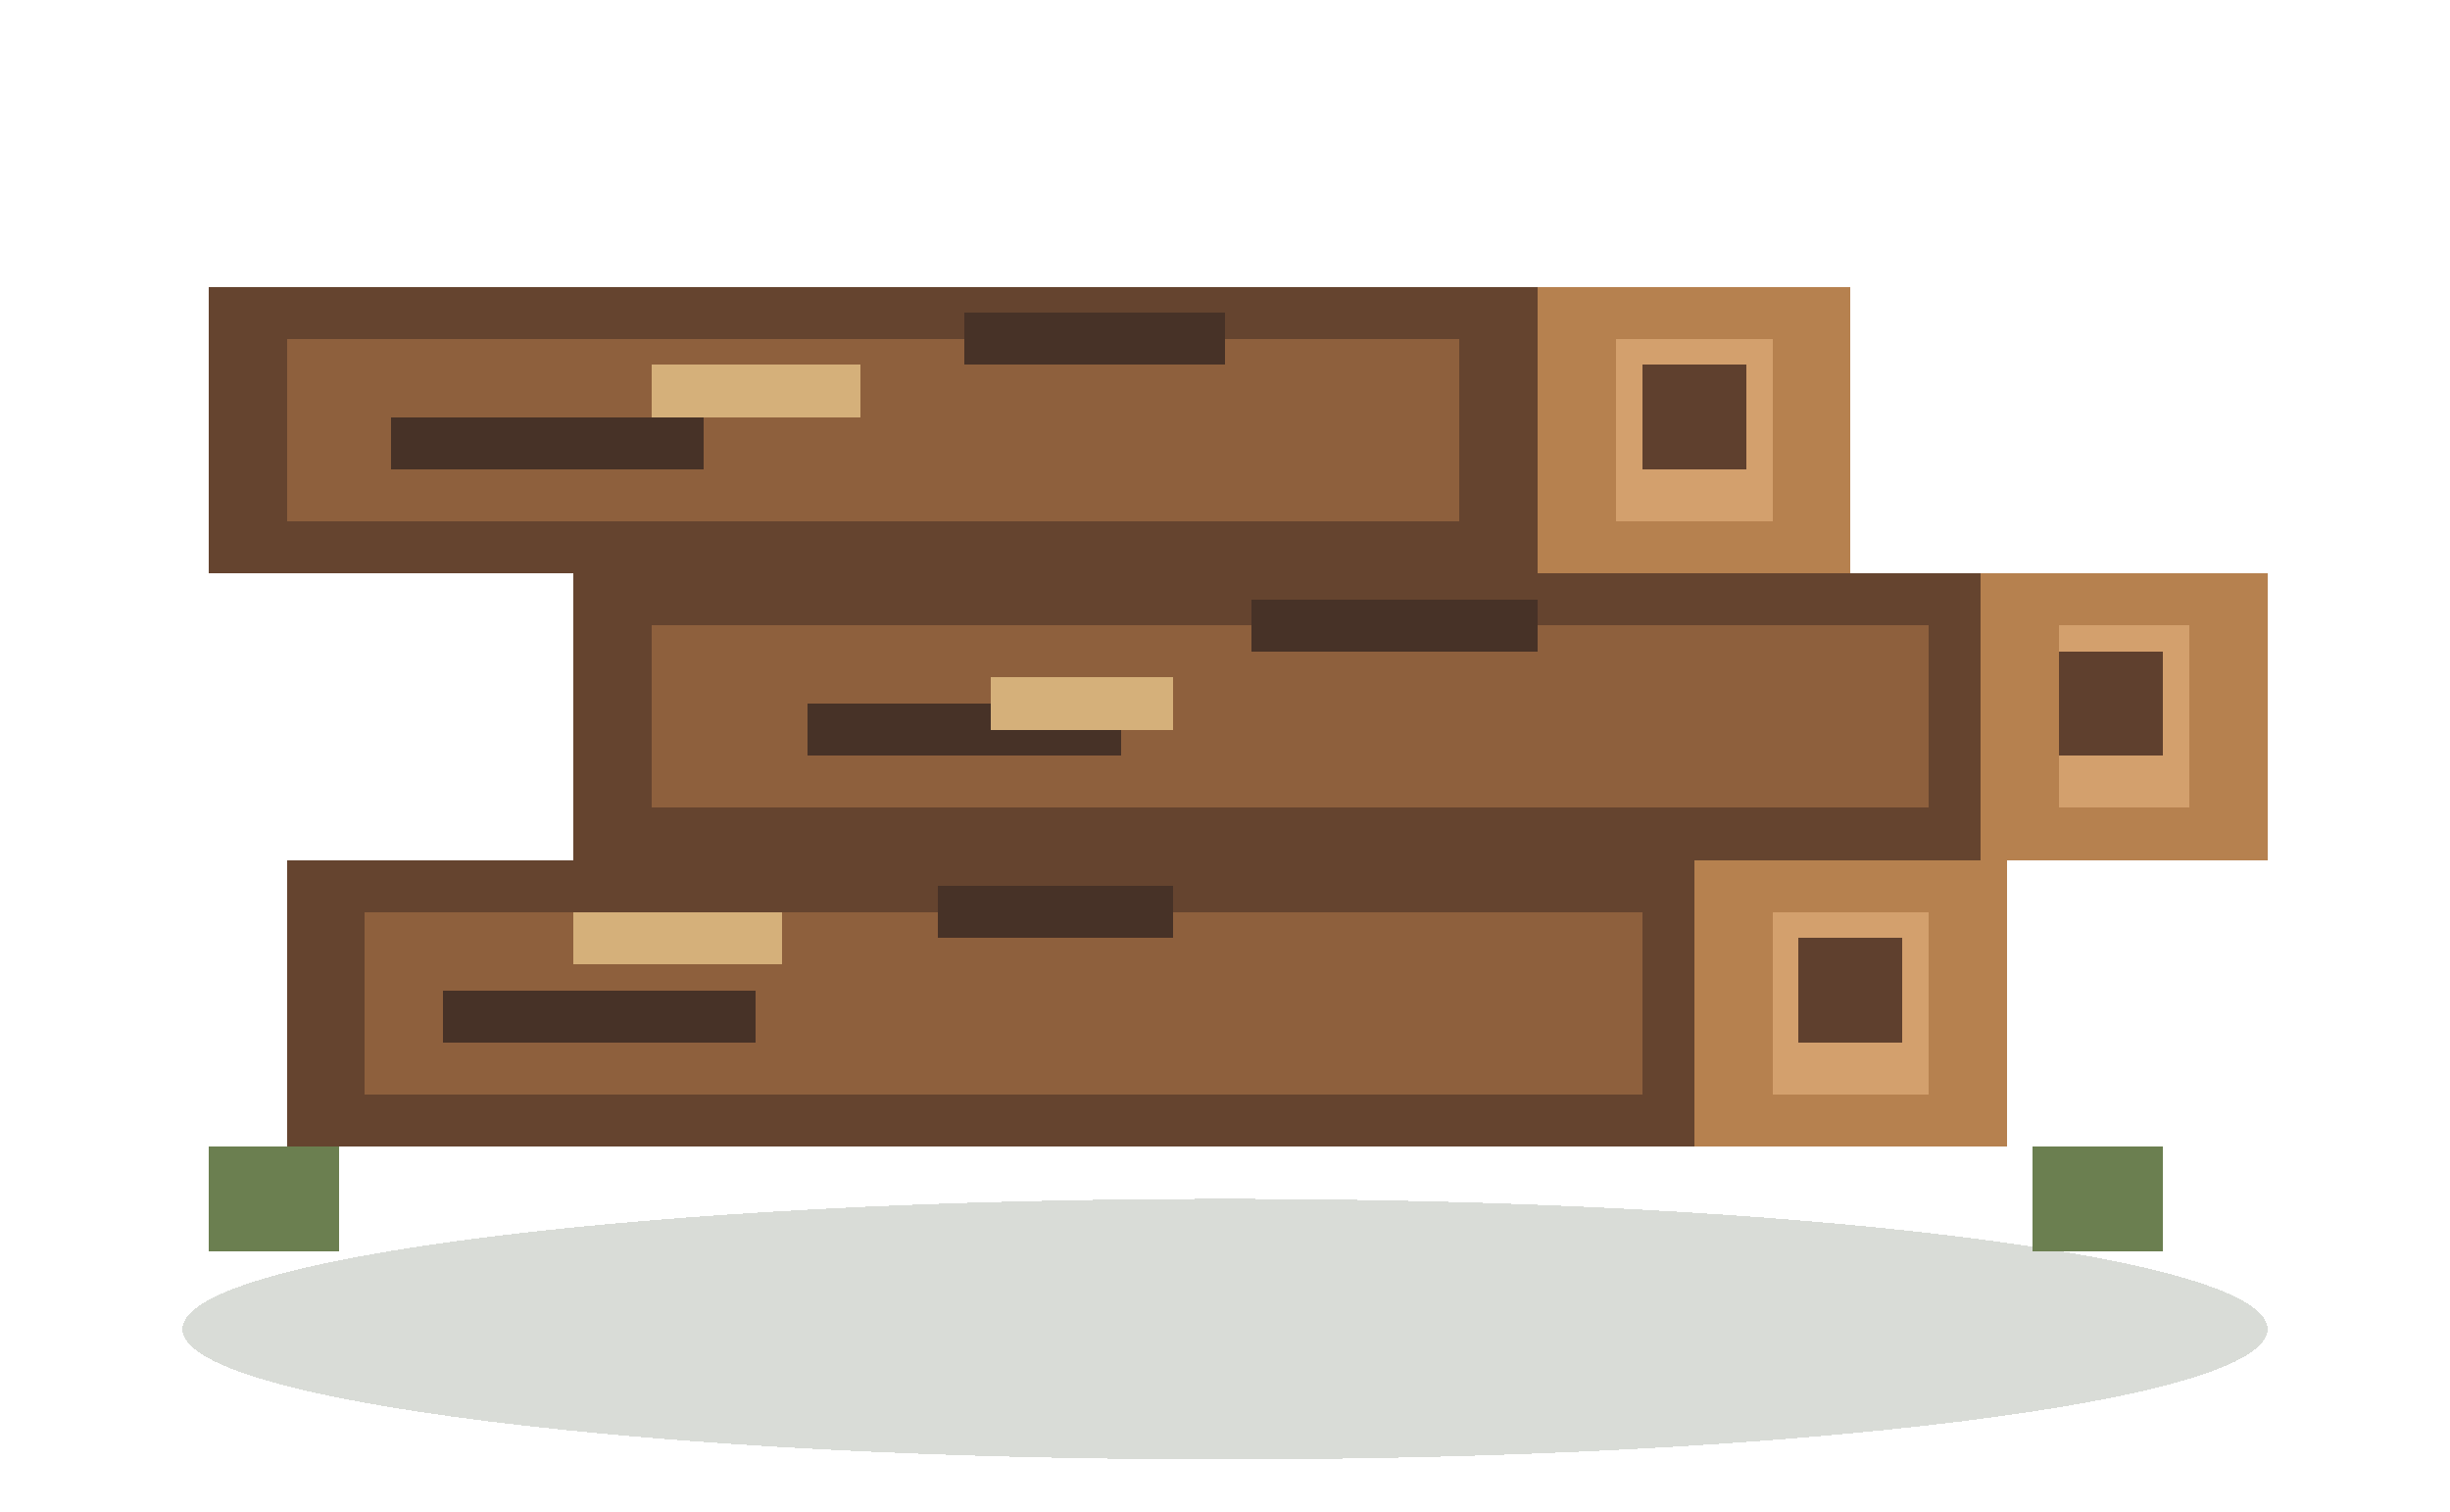
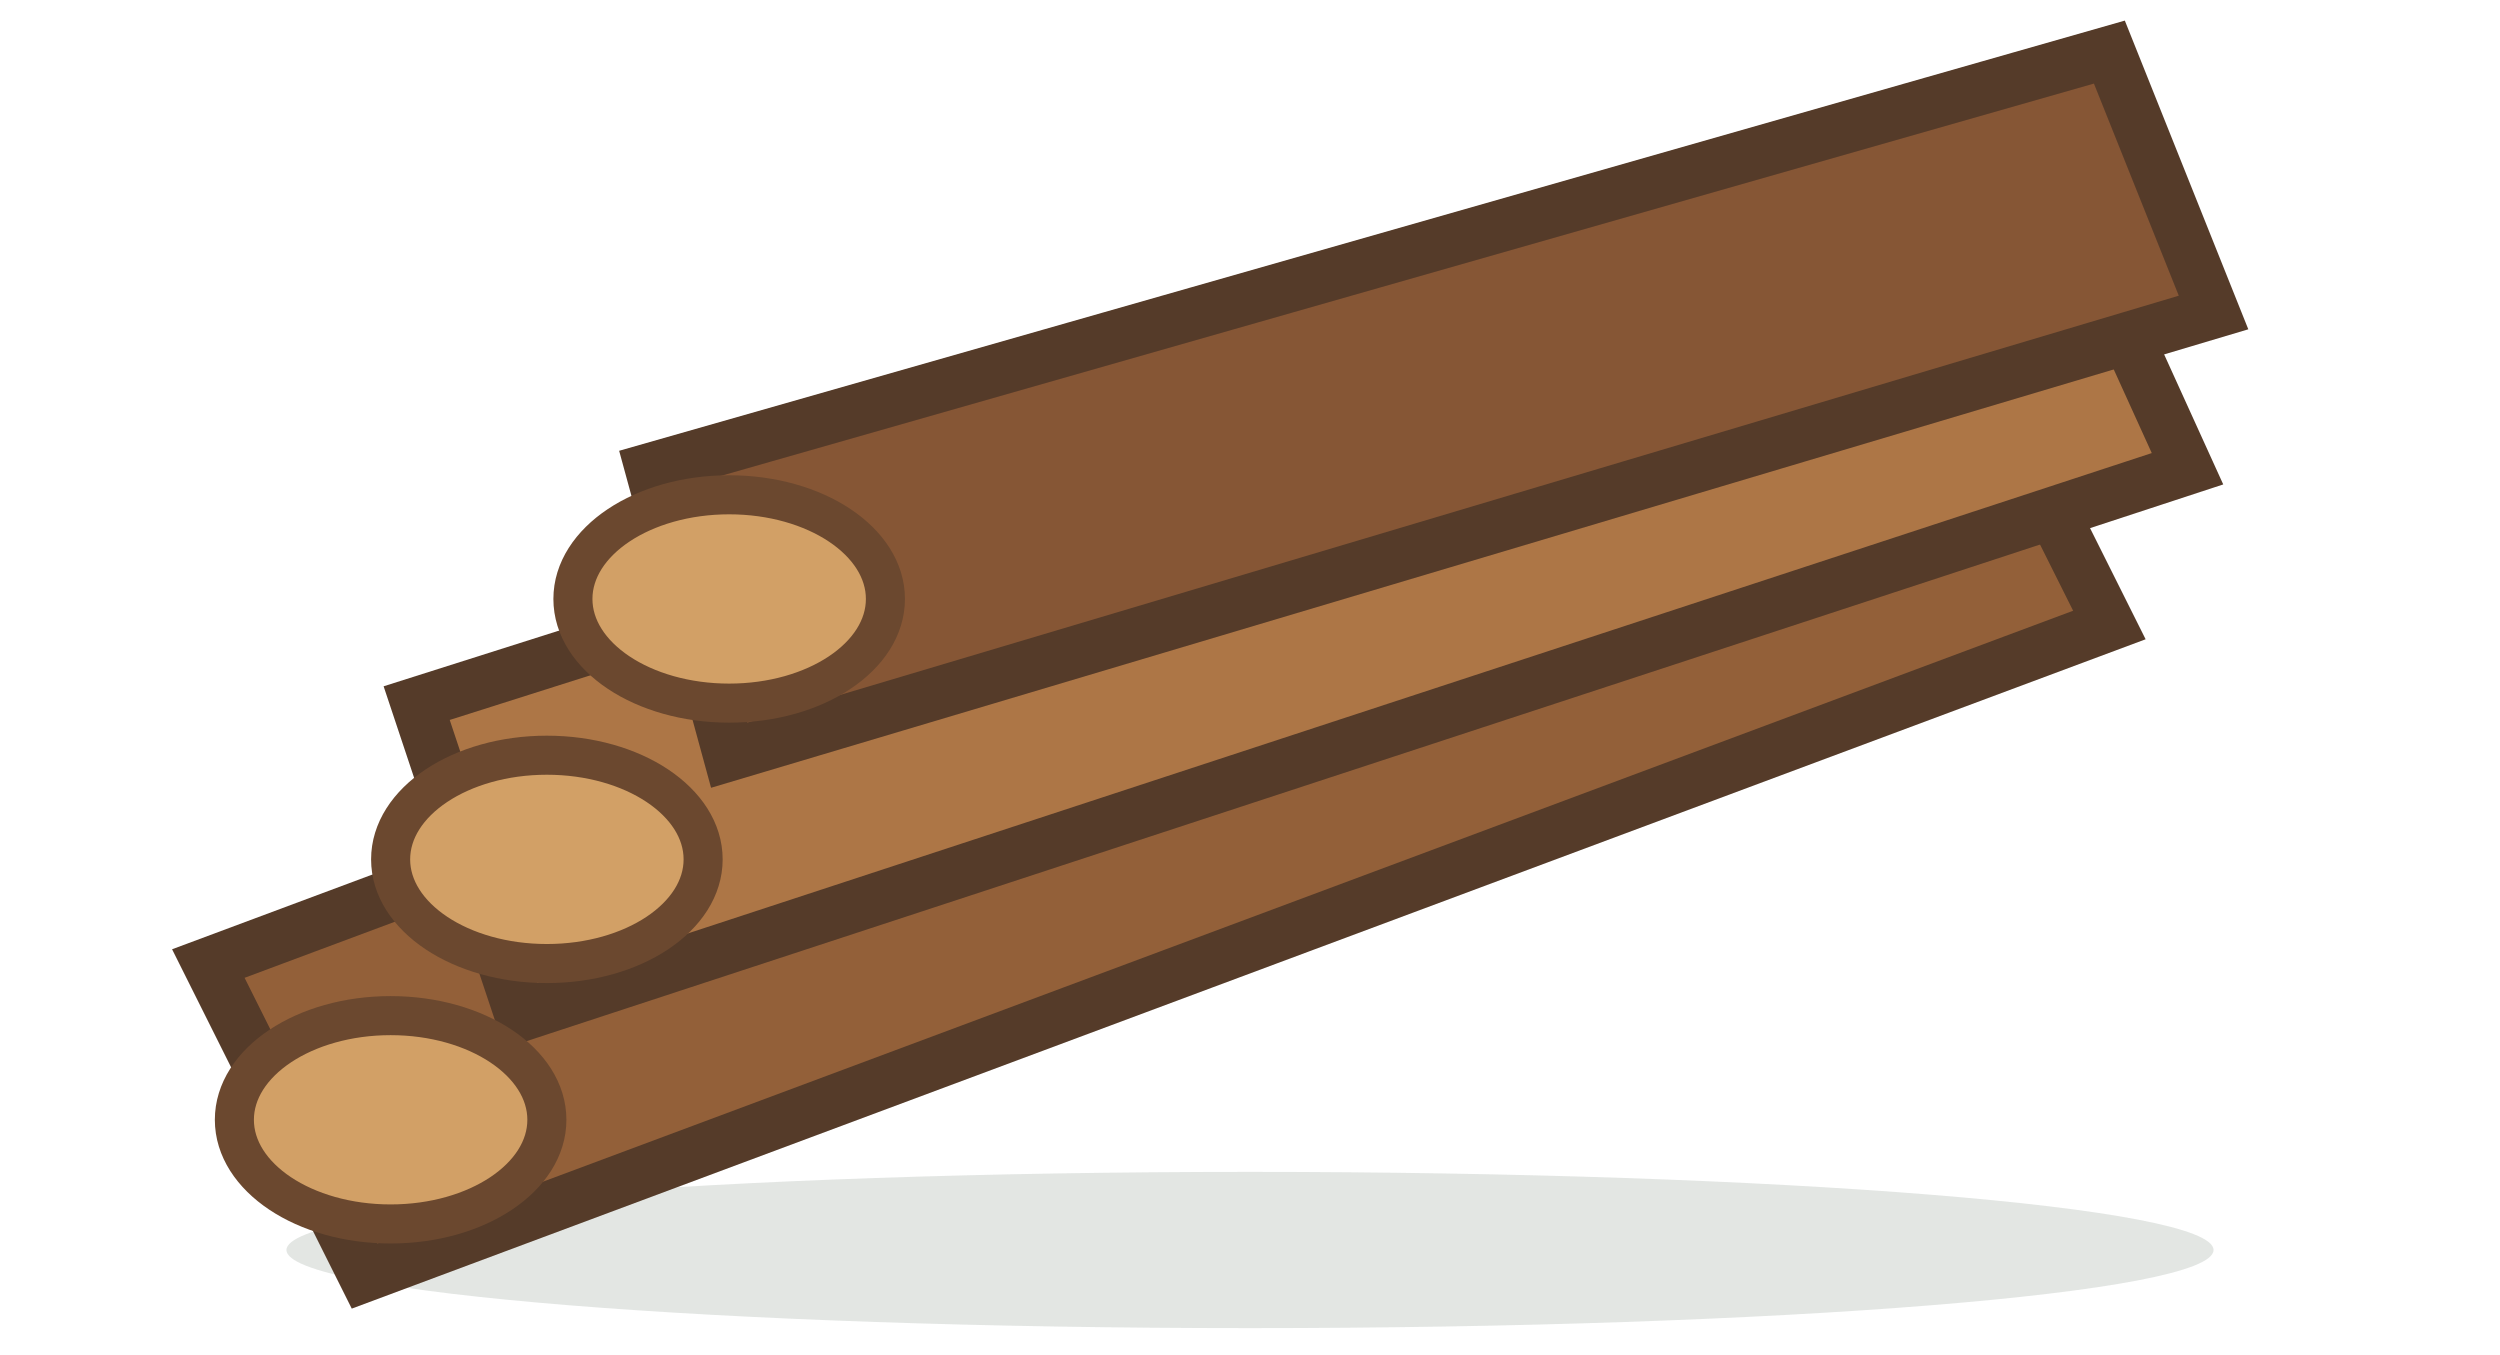
- <svg xmlns="http://www.w3.org/2000/svg" width="94" height="58" viewBox="0 0 94 58" shape-rendering="crispEdges">
-   <rect width="94" height="58" fill="none" />
-   <ellipse cx="47" cy="51" rx="40" ry="5" fill="#405238" opacity=".2" />
-   <g fill="#65442f">
-     <rect x="11" y="33" width="62" height="11" />
-     <rect x="22" y="22" width="61" height="11" />
-     <rect x="8" y="11" width="58" height="11" />
+ <svg xmlns="http://www.w3.org/2000/svg" width="96" height="52" viewBox="0 0 96 52">
+   <ellipse cx="48" cy="48" rx="37" ry="3" fill="#314936" opacity=".14" />
+   <g stroke="#553b29" stroke-width="2">
+     <path d="M8 37l67-25 6 12-67 25z" fill="#936039" />
+     <path d="M16 27L79 7l5 11-64 21z" fill="#ad7646" />
+     <path d="M25 18L81 2l4 10-57 17z" fill="#865635" />
  </g>
-   <g fill="#8e603d">
-     <rect x="14" y="35" width="49" height="7" />
-     <rect x="25" y="24" width="49" height="7" />
-     <rect x="11" y="13" width="45" height="7" />
-   </g>
-   <g fill="#b6814f">
-     <rect x="65" y="33" width="12" height="11" />
-     <rect x="76" y="22" width="11" height="11" />
-     <rect x="59" y="11" width="12" height="11" />
-   </g>
-   <g fill="#d3a06d">
-     <rect x="68" y="35" width="6" height="7" />
-     <rect x="79" y="24" width="5" height="7" />
-     <rect x="62" y="13" width="6" height="7" />
-   </g>
-   <g fill="#5f402e">
-     <rect x="69" y="36" width="4" height="4" />
-     <rect x="79" y="25" width="4" height="4" />
-     <rect x="63" y="14" width="4" height="4" />
-   </g>
-   <g fill="#473227">
-     <rect x="17" y="38" width="12" height="2" />
-     <rect x="36" y="34" width="9" height="2" />
-     <rect x="31" y="27" width="12" height="2" />
-     <rect x="48" y="23" width="11" height="2" />
-     <rect x="15" y="16" width="12" height="2" />
-     <rect x="37" y="12" width="10" height="2" />
-   </g>
-   <g fill="#d5b07a">
-     <rect x="22" y="35" width="8" height="2" />
-     <rect x="38" y="26" width="7" height="2" />
-     <rect x="25" y="14" width="8" height="2" />
-   </g>
-   <g fill="#6b7f50">
-     <rect x="8" y="44" width="5" height="4" />
-     <rect x="78" y="44" width="5" height="4" />
+   <g fill="#d2a066" stroke="#6b482f" stroke-width="1.5">
+     <ellipse cx="15" cy="43" rx="6" ry="4" />
+     <ellipse cx="21" cy="33" rx="6" ry="4" />
+     <ellipse cx="28" cy="23" rx="6" ry="4" />
  </g>
</svg>
